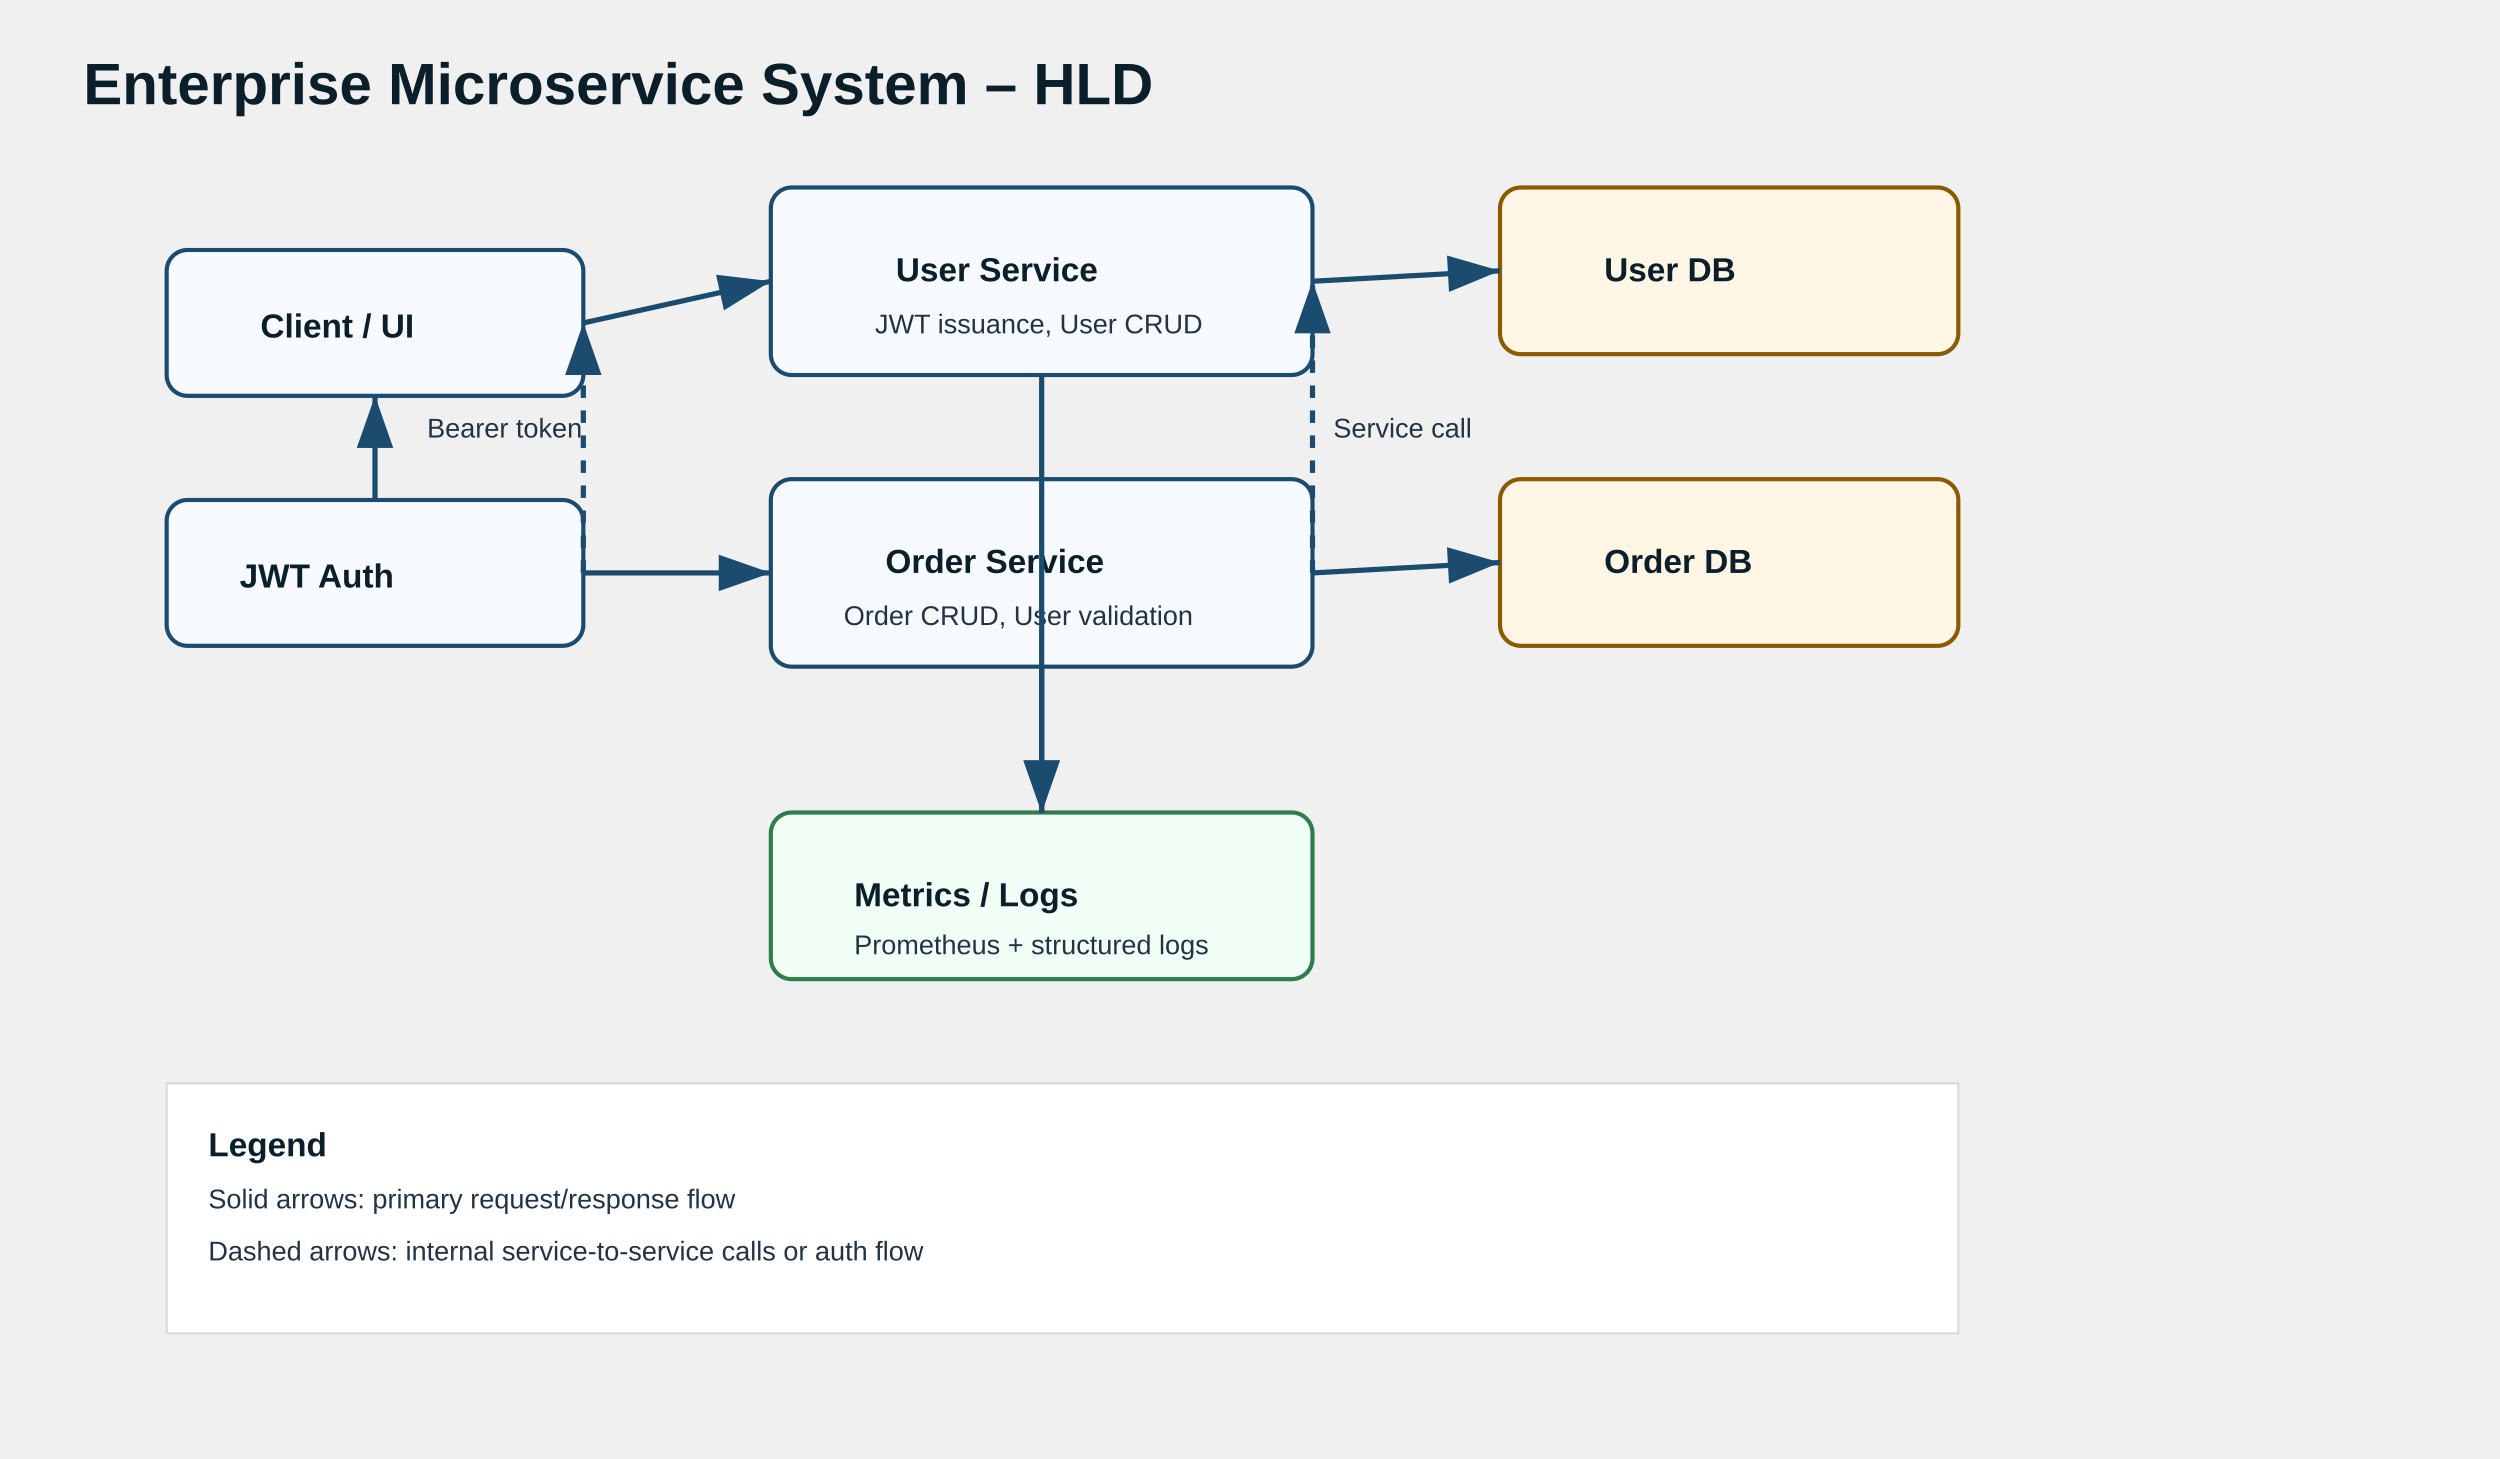
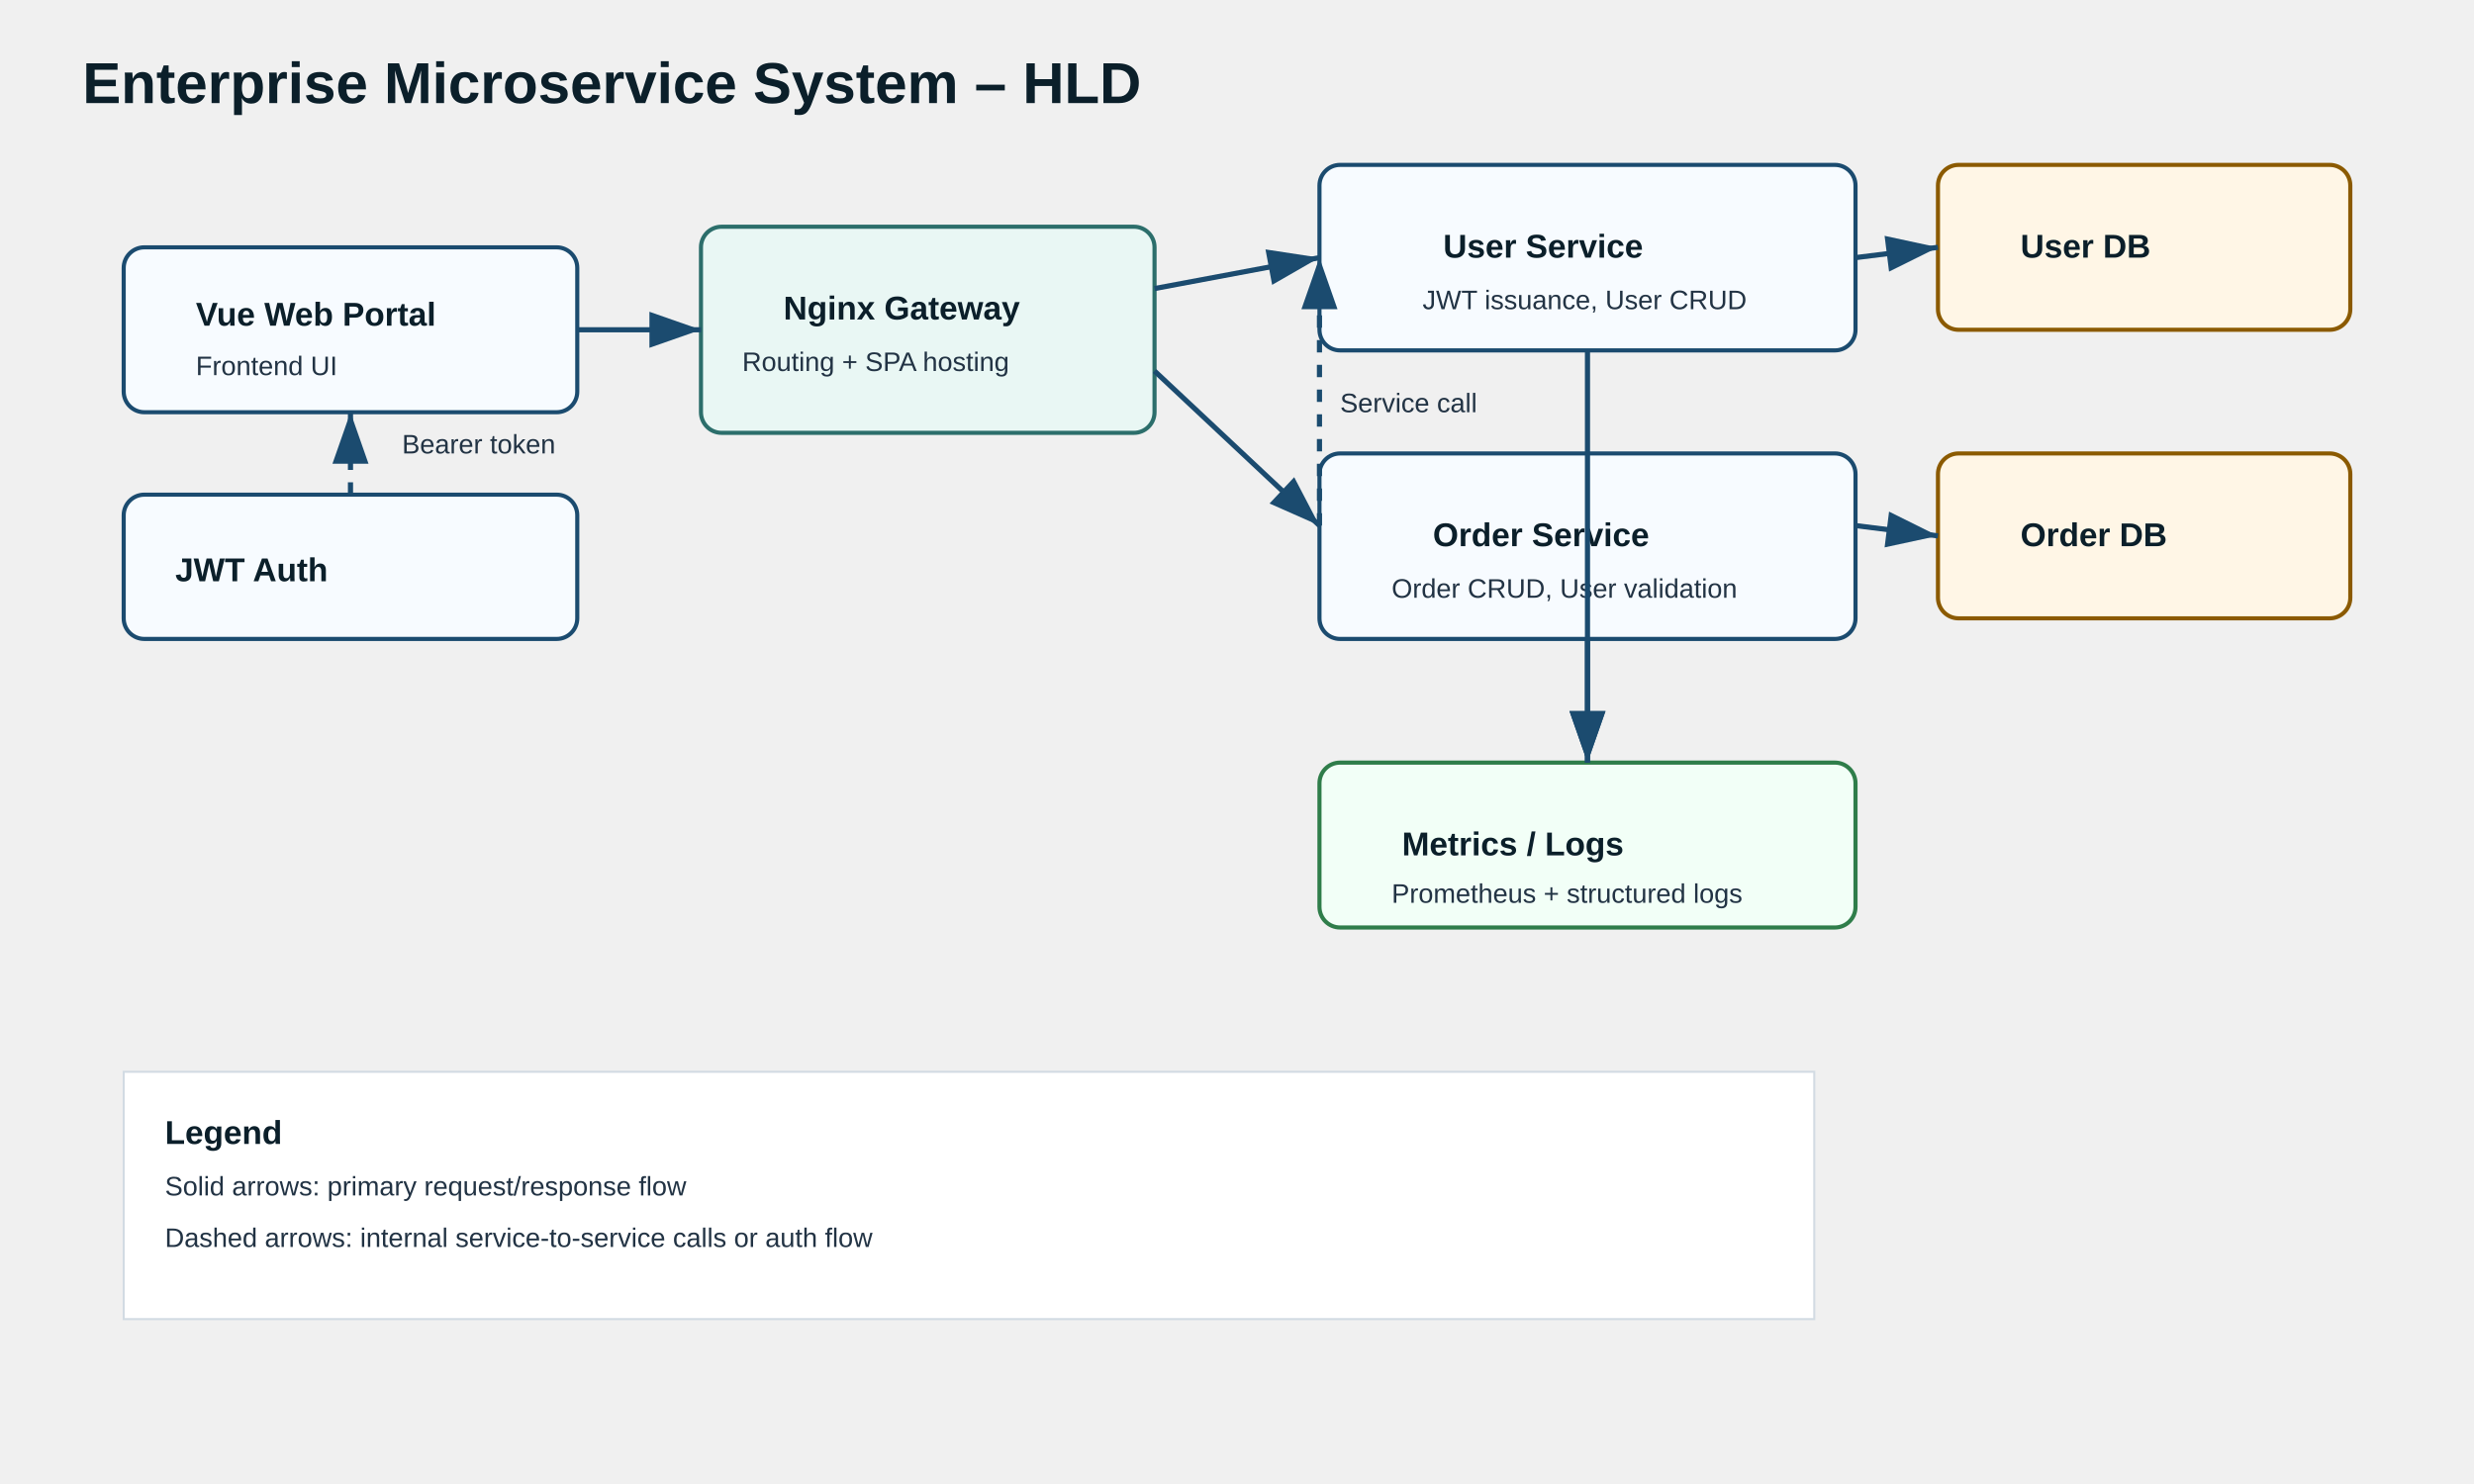
- <svg xmlns="http://www.w3.org/2000/svg" width="1200" height="700" viewBox="0 0 1200 700">
+ <svg xmlns="http://www.w3.org/2000/svg" width="1200" height="720" viewBox="0 0 1200 720">
  <defs>
    <style>
      .title { font: 700 28px Arial, sans-serif; fill: #0b1f2a; }
      .label { font: 600 16px Arial, sans-serif; fill: #0b1f2a; }
      .small { font: 400 13px Arial, sans-serif; fill: #234; }
      .box { fill: #f7fbff; stroke: #1b4b6f; stroke-width: 2; rx: 10; }
+       .gateway { fill: #e9f7f4; stroke: #2c6e6b; stroke-width: 2; rx: 10; }
      .db { fill: #fff6e6; stroke: #8b5a00; stroke-width: 2; rx: 10; }
      .obs { fill: #f2fff7; stroke: #2f7d4a; stroke-width: 2; rx: 10; }
      .arrow { stroke: #1b4b6f; stroke-width: 2.5; fill: none; marker-end: url(#arrowhead); }
      .dashed { stroke-dasharray: 6 6; }
    </style>
    <marker id="arrowhead" markerWidth="10" markerHeight="7" refX="10" refY="3.5" orient="auto">
      <polygon points="0 0, 10 3.5, 0 7" fill="#1b4b6f" />
    </marker>
  </defs>
  <text x="40" y="50" class="title">Enterprise Microservice System – HLD</text>
-   <rect x="80" y="120" width="200" height="70" class="box" />
-   <text x="125" y="162" class="label">Client / UI</text>
-   <rect x="370" y="90" width="260" height="90" class="box" />
-   <text x="430" y="135" class="label">User Service</text>
-   <text x="420" y="160" class="small">JWT issuance, User CRUD</text>
-   <rect x="370" y="230" width="260" height="90" class="box" />
-   <text x="425" y="275" class="label">Order Service</text>
-   <text x="405" y="300" class="small">Order CRUD, User validation</text>
-   <rect x="720" y="90" width="220" height="80" class="db" />
-   <text x="770" y="135" class="label">User DB</text>
-   <rect x="720" y="230" width="220" height="80" class="db" />
-   <text x="770" y="275" class="label">Order DB</text>
-   <rect x="370" y="390" width="260" height="80" class="obs" />
-   <text x="410" y="435" class="label">Metrics / Logs</text>
-   <text x="410" y="458" class="small">Prometheus + structured logs</text>
-   <rect x="80" y="240" width="200" height="70" class="box" />
-   <text x="115" y="282" class="label">JWT Auth</text>
-   <line x1="280" y1="155" x2="370" y2="135" class="arrow" />
-   <line x1="280" y1="275" x2="370" y2="275" class="arrow" />
-   <line x1="630" y1="135" x2="720" y2="130" class="arrow" />
-   <line x1="630" y1="275" x2="720" y2="270" class="arrow" />
-   <line x1="630" y1="275" x2="630" y2="135" class="arrow dashed" />
-   <text x="640" y="210" class="small">Service call</text>
-   <line x1="180" y1="240" x2="180" y2="190" class="arrow" />
-   <line x1="280" y1="275" x2="280" y2="155" class="arrow dashed" />
-   <text x="205" y="210" class="small">Bearer token</text>
-   <line x1="500" y1="180" x2="500" y2="390" class="arrow" />
-   <line x1="500" y1="320" x2="500" y2="390" class="arrow" />
-   <rect x="80" y="520" width="860" height="120" fill="#ffffff" stroke="#d2dbe3" />
-   <text x="100" y="555" class="label">Legend</text>
-   <text x="100" y="580" class="small">Solid arrows: primary request/response flow</text>
-   <text x="100" y="605" class="small">Dashed arrows: internal service-to-service calls or auth flow</text>
+   <rect x="60" y="120" width="220" height="80" class="box" />
+   <text x="95" y="158" class="label">Vue Web Portal</text>
+   <text x="95" y="182" class="small">Frontend UI</text>
+   <rect x="340" y="110" width="220" height="100" class="gateway" />
+   <text x="380" y="155" class="label">Nginx Gateway</text>
+   <text x="360" y="180" class="small">Routing + SPA hosting</text>
+   <rect x="640" y="80" width="260" height="90" class="box" />
+   <text x="700" y="125" class="label">User Service</text>
+   <text x="690" y="150" class="small">JWT issuance, User CRUD</text>
+   <rect x="640" y="220" width="260" height="90" class="box" />
+   <text x="695" y="265" class="label">Order Service</text>
+   <text x="675" y="290" class="small">Order CRUD, User validation</text>
+   <rect x="940" y="80" width="200" height="80" class="db" />
+   <text x="980" y="125" class="label">User DB</text>
+   <rect x="940" y="220" width="200" height="80" class="db" />
+   <text x="980" y="265" class="label">Order DB</text>
+   <rect x="640" y="370" width="260" height="80" class="obs" />
+   <text x="680" y="415" class="label">Metrics / Logs</text>
+   <text x="675" y="438" class="small">Prometheus + structured logs</text>
+   <rect x="60" y="240" width="220" height="70" class="box" />
+   <text x="85" y="282" class="label">JWT Auth</text>
+   <line x1="280" y1="160" x2="340" y2="160" class="arrow" />
+   <line x1="560" y1="140" x2="640" y2="125" class="arrow" />
+   <line x1="560" y1="180" x2="640" y2="255" class="arrow" />
+   <line x1="900" y1="125" x2="940" y2="120" class="arrow" />
+   <line x1="900" y1="255" x2="940" y2="260" class="arrow" />
+   <line x1="640" y1="255" x2="640" y2="125" class="arrow dashed" />
+   <text x="650" y="200" class="small">Service call</text>
+   <line x1="170" y1="240" x2="170" y2="200" class="arrow dashed" />
+   <text x="195" y="220" class="small">Bearer token</text>
+   <line x1="770" y1="170" x2="770" y2="370" class="arrow" />
+   <line x1="770" y1="310" x2="770" y2="370" class="arrow" />
+   <rect x="60" y="520" width="820" height="120" fill="#ffffff" stroke="#d2dbe3" />
+   <text x="80" y="555" class="label">Legend</text>
+   <text x="80" y="580" class="small">Solid arrows: primary request/response flow</text>
+   <text x="80" y="605" class="small">Dashed arrows: internal service-to-service calls or auth flow</text>
</svg>
